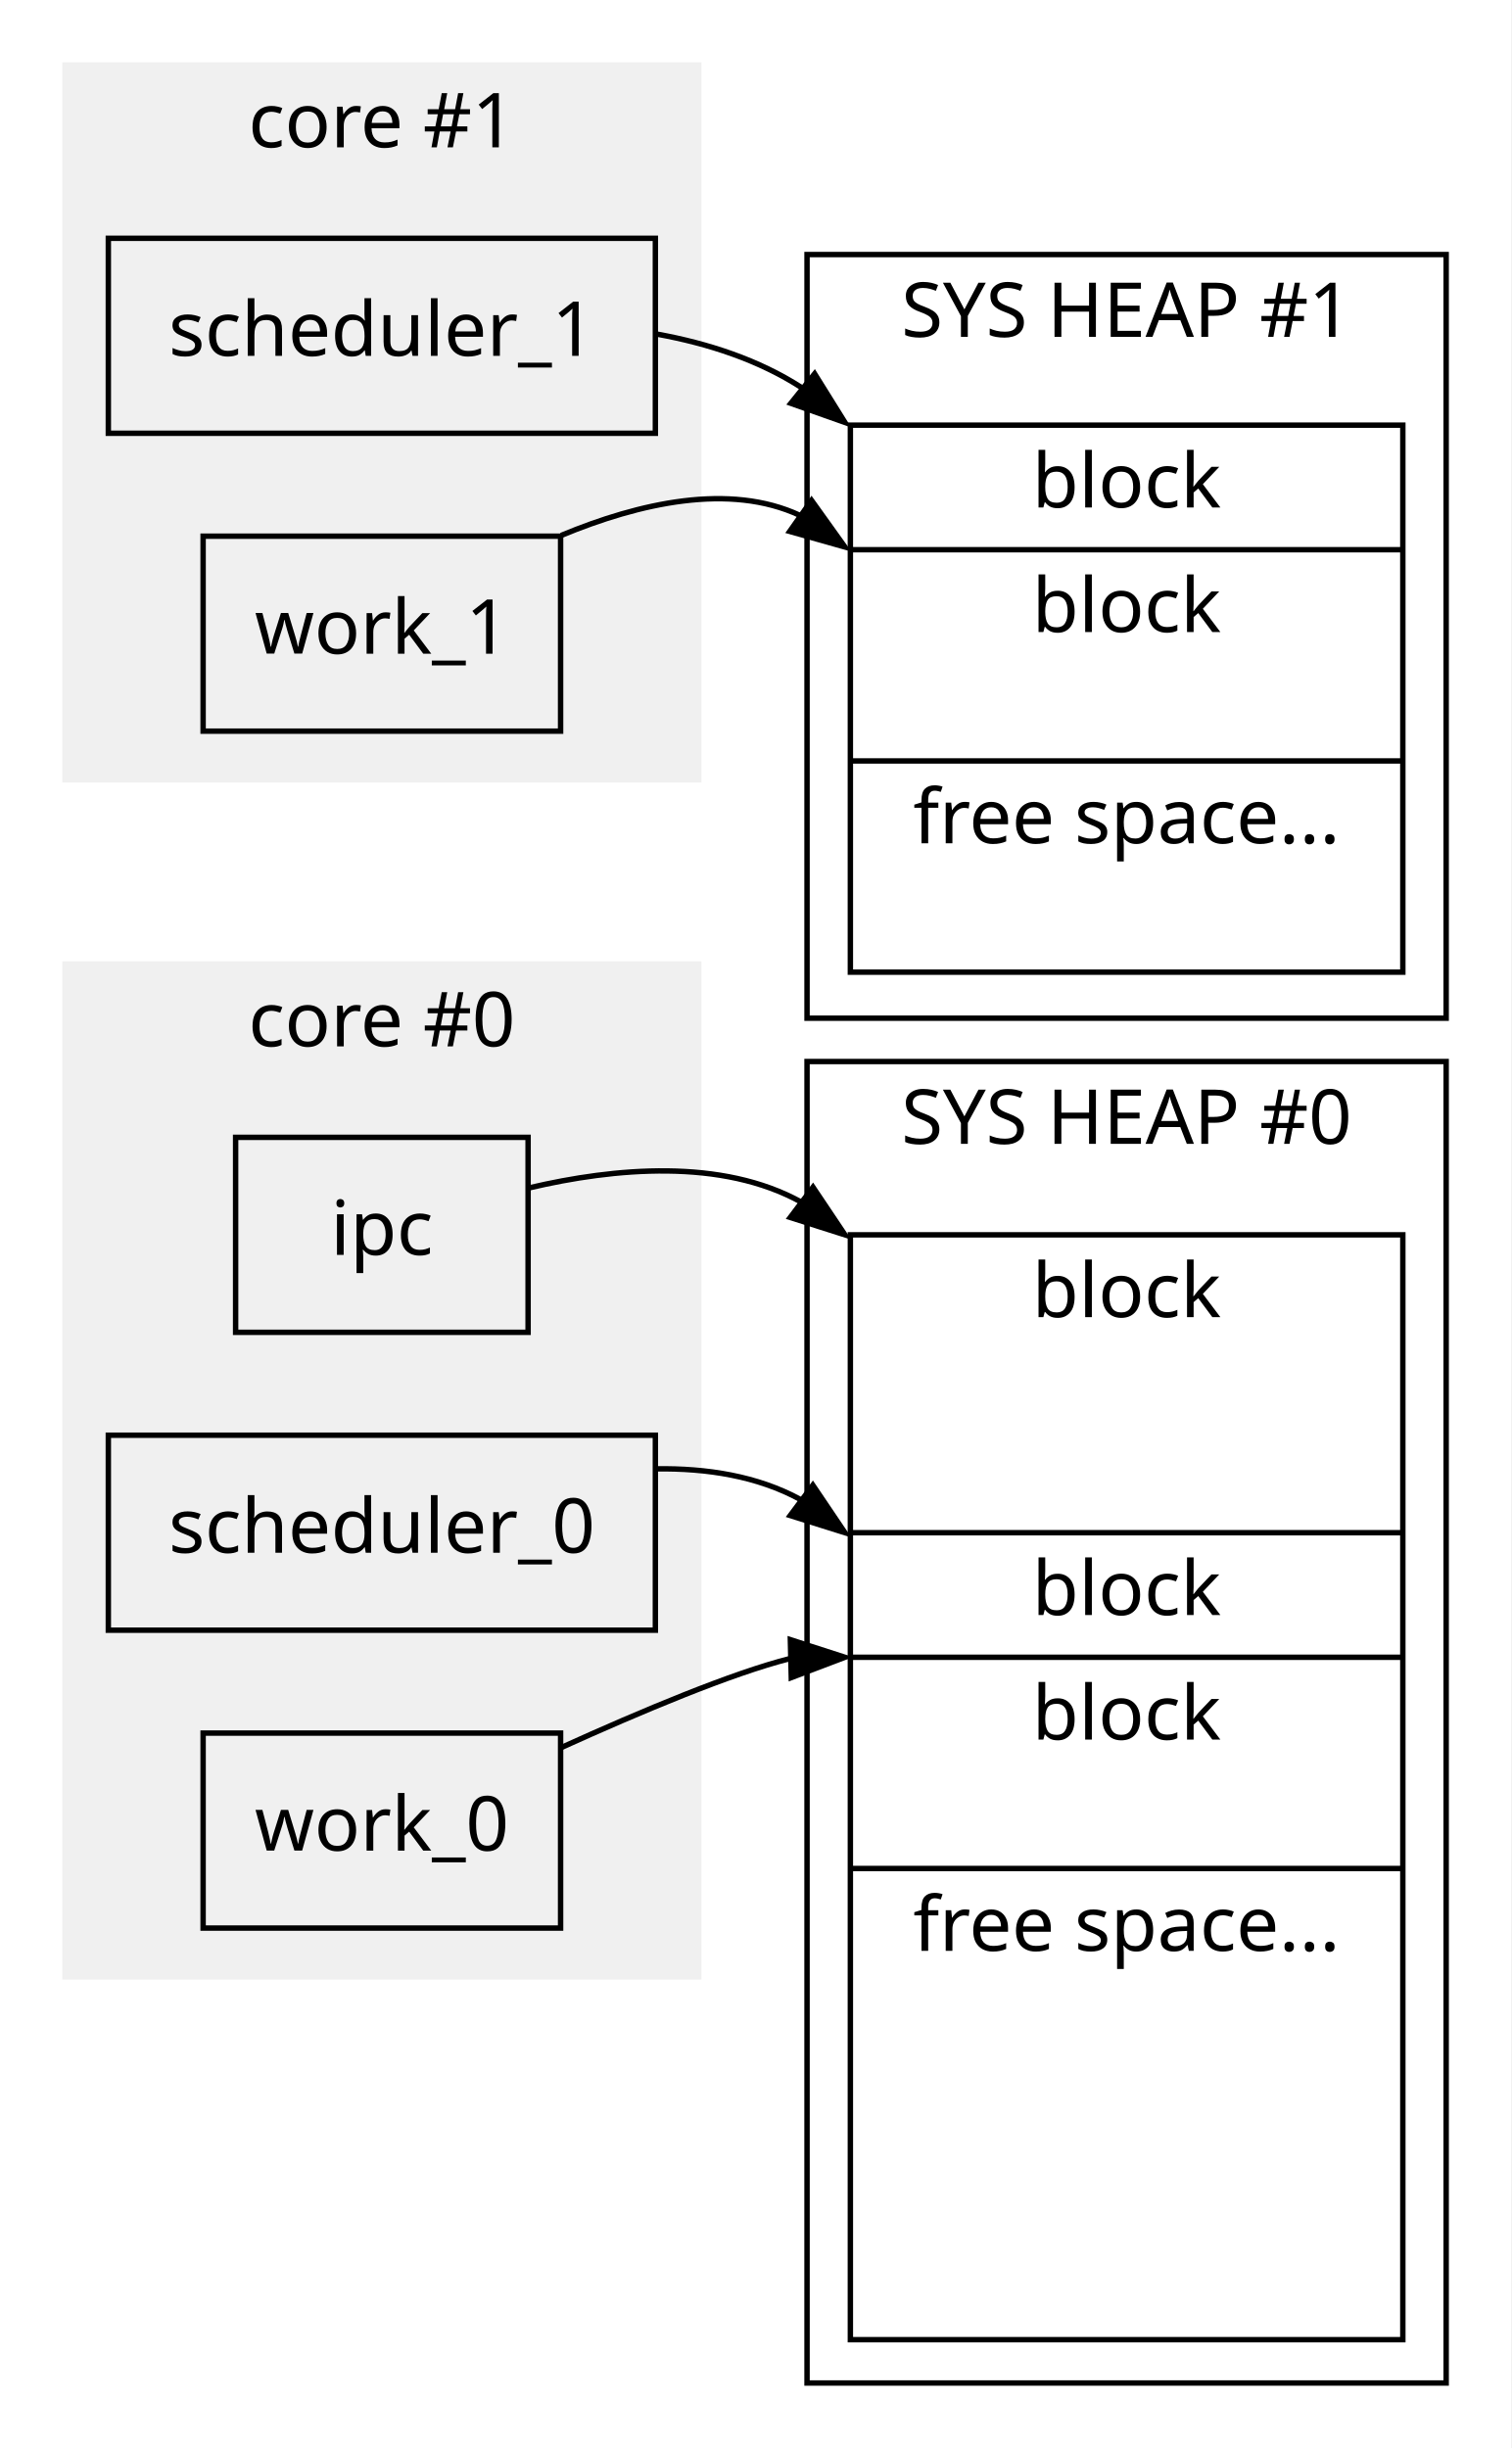
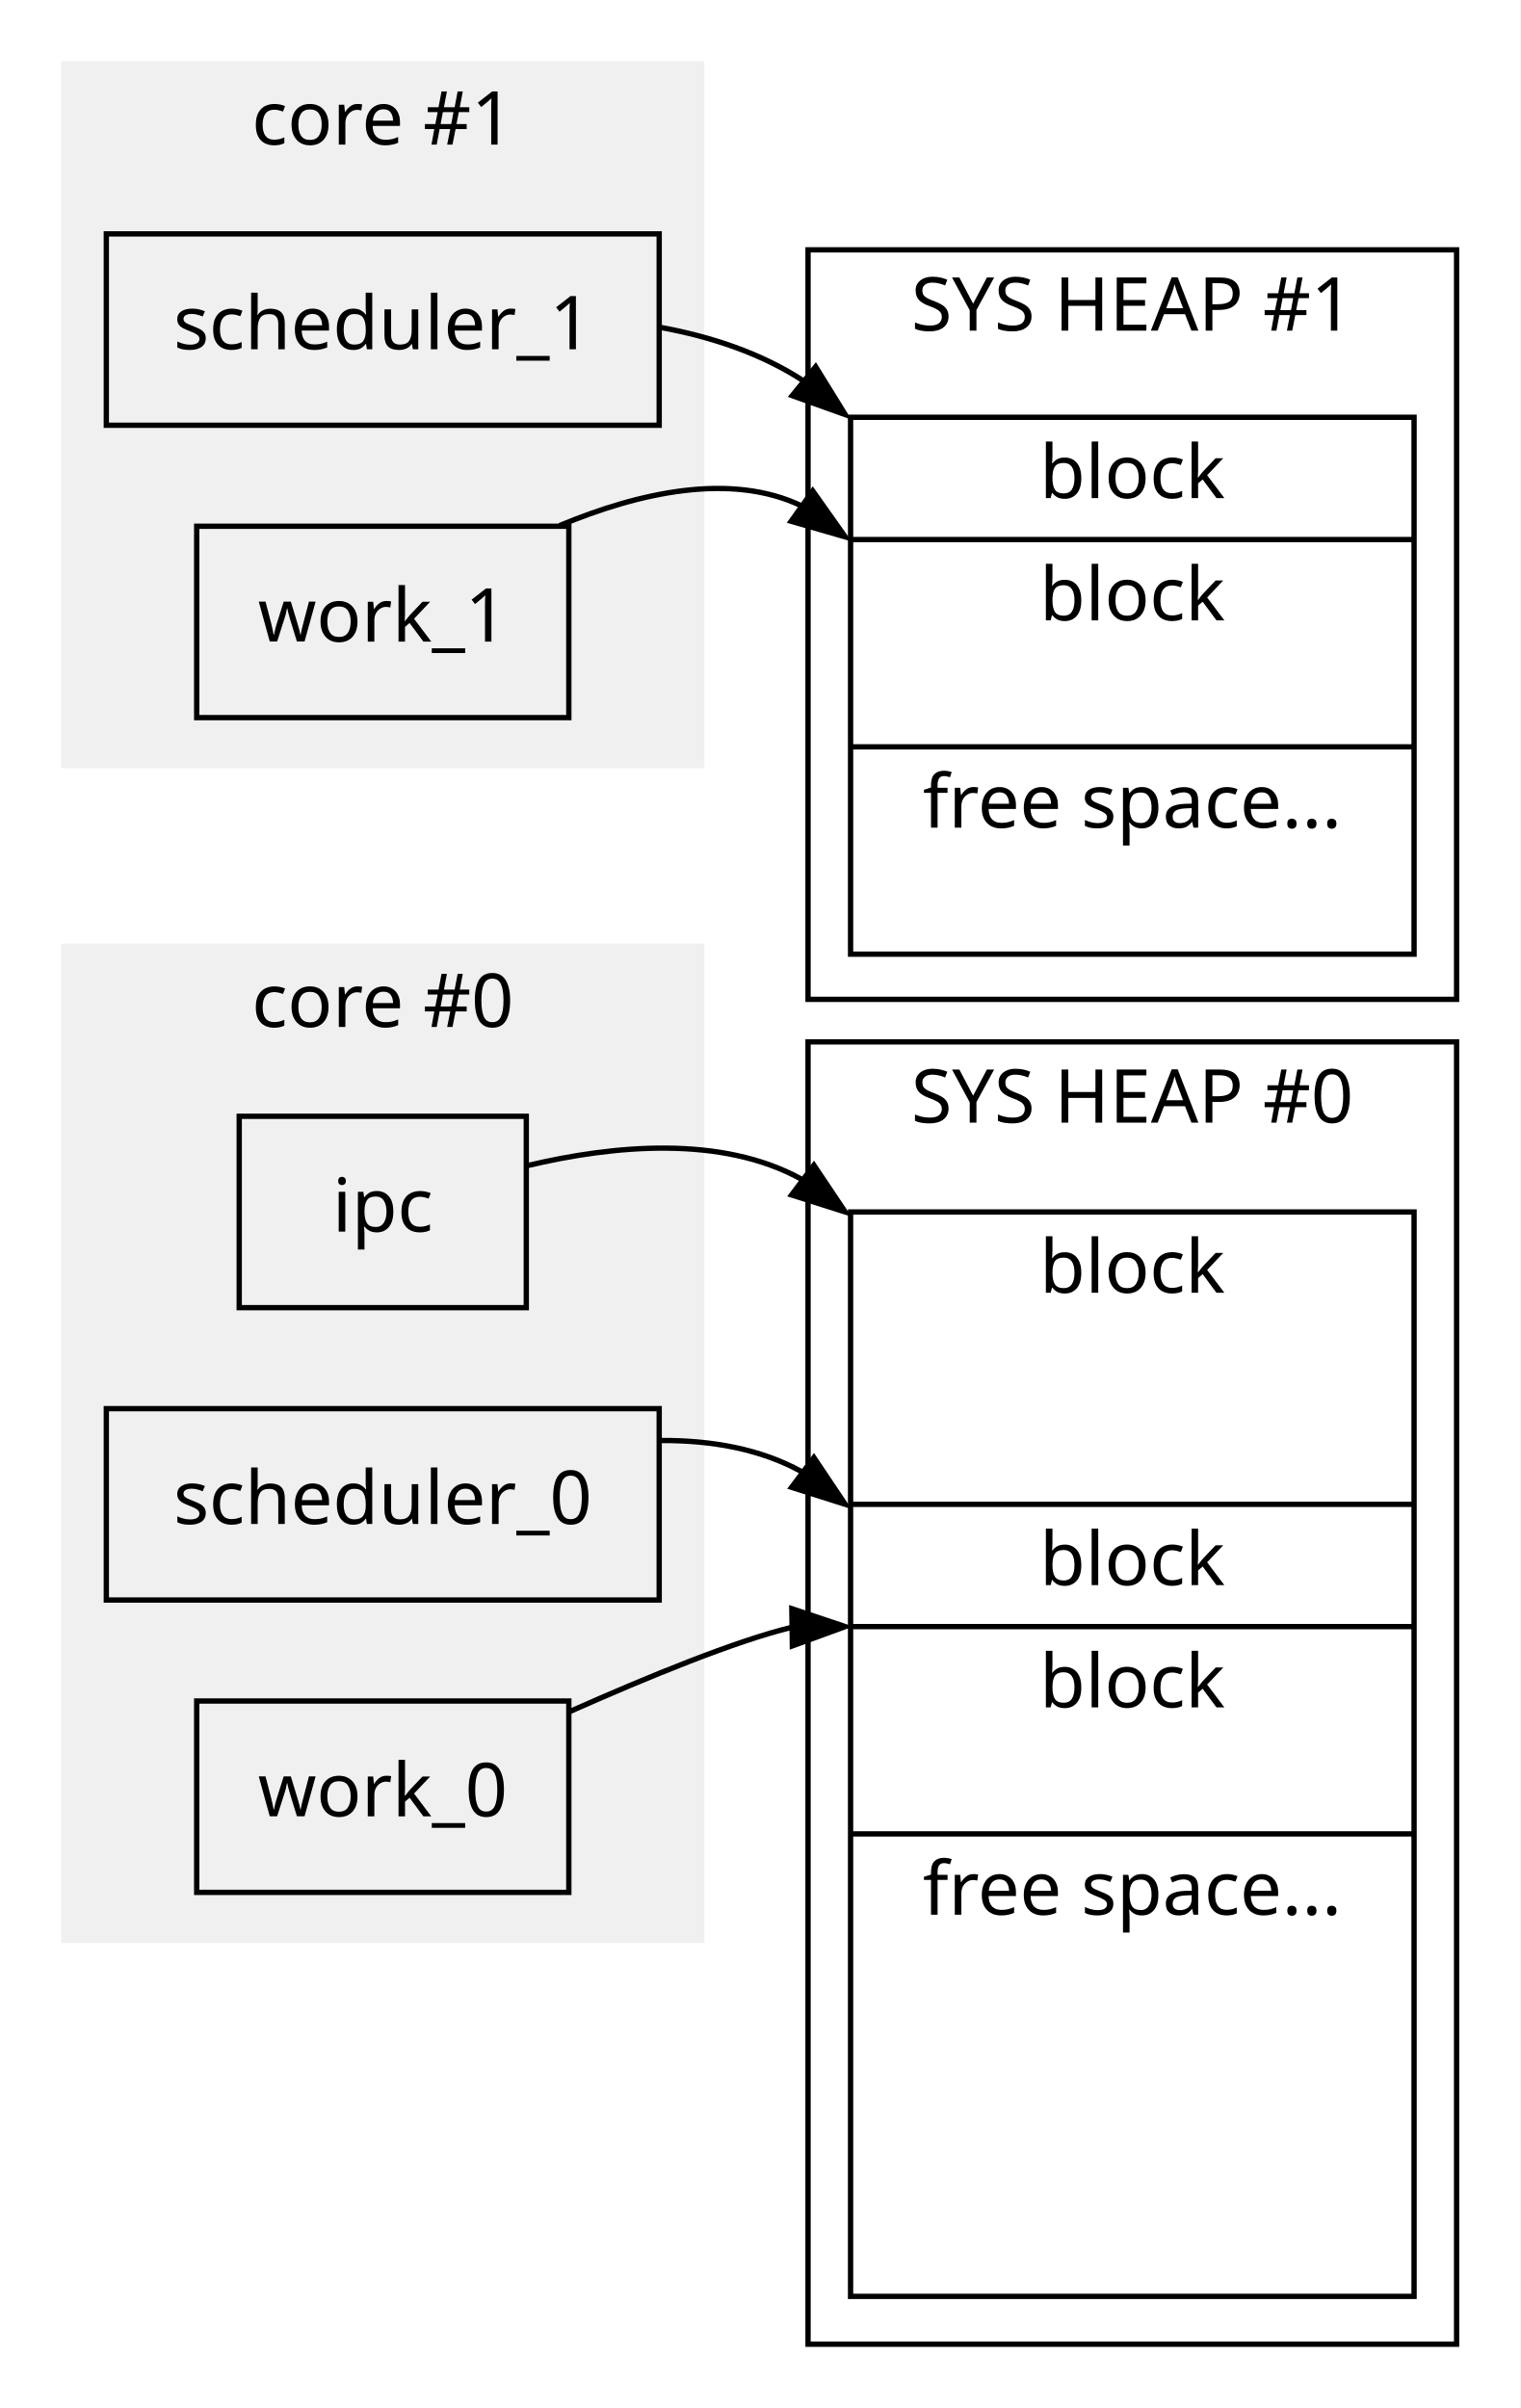
- <svg xmlns="http://www.w3.org/2000/svg" width="279pt" height="452pt" viewBox="0.00 0.00 279.00 452.00">
-   <g id="graph0" class="graph" transform="scale(1 1) rotate(0) translate(4 448)">
-     <polygon fill="white" stroke="transparent" points="-4,4 -4,-448 275,-448 275,4 -4,4" />
+ <svg xmlns="http://www.w3.org/2000/svg" width="286pt" height="453pt" viewBox="0.00 0.00 286.00 453.00">
+   <g id="graph0" class="graph" transform="scale(1 1) rotate(0) translate(4 449)">
+     <polygon fill="white" stroke="transparent" points="-4,4 -4,-449 282,-449 282,4 -4,4" />
    <g id="clust1" class="cluster">
-       <polygon fill="none" stroke="black" points="145,-8 145,-252 263,-252 263,-8 145,-8" />
-       <text text-anchor="middle" x="204" y="-236.8" font-family="verdana" font-size="14.00">SYS HEAP #0</text>
+       <polygon fill="none" stroke="black" points="148,-8 148,-253 270,-253 270,-8 148,-8" />
+       <text text-anchor="middle" x="209" y="-237.8" font-family="verdana" font-size="14.00">SYS HEAP #0</text>
    </g>
    <g id="clust2" class="cluster">
-       <polygon fill="none" stroke="black" points="145,-260 145,-401 263,-401 263,-260 145,-260" />
-       <text text-anchor="middle" x="204" y="-385.8" font-family="verdana" font-size="14.00">SYS HEAP #1</text>
+       <polygon fill="none" stroke="black" points="148,-261 148,-402 270,-402 270,-261 148,-261" />
+       <text text-anchor="middle" x="209" y="-386.8" font-family="verdana" font-size="14.00">SYS HEAP #1</text>
    </g>
    <g id="clust3" class="cluster">
-       <polygon fill="#f0f0f0" stroke="#f0f0f0" points="8,-83 8,-270 125,-270 125,-83 8,-83" />
-       <text text-anchor="middle" x="66.5" y="-254.8" font-family="verdana" font-size="14.00">core #0</text>
+       <polygon fill="#f0f0f0" stroke="#f0f0f0" points="8,-84 8,-271 128,-271 128,-84 8,-84" />
+       <text text-anchor="middle" x="68" y="-255.8" font-family="verdana" font-size="14.00">core #0</text>
    </g>
    <g id="clust4" class="cluster">
-       <polygon fill="#f0f0f0" stroke="#f0f0f0" points="8,-304 8,-436 125,-436 125,-304 8,-304" />
-       <text text-anchor="middle" x="66.5" y="-420.8" font-family="verdana" font-size="14.00">core #1</text>
+       <polygon fill="#f0f0f0" stroke="#f0f0f0" points="8,-305 8,-437 128,-437 128,-305 8,-305" />
+       <text text-anchor="middle" x="68" y="-421.8" font-family="verdana" font-size="14.00">core #1</text>
    </g>
    <g id="node1" class="node">
-       <polygon fill="none" stroke="black" points="153,-16 153,-220 255,-220 255,-16 153,-16" />
-       <text text-anchor="middle" x="204" y="-204.8" font-family="verdana" font-size="14.00">block</text>
-       <polyline fill="none" stroke="black" points="153,-165 255,-165 " />
-       <text text-anchor="middle" x="204" y="-149.8" font-family="verdana" font-size="14.00">block</text>
-       <polyline fill="none" stroke="black" points="153,-142 255,-142 " />
-       <text text-anchor="middle" x="204" y="-126.8" font-family="verdana" font-size="14.00">block</text>
-       <polyline fill="none" stroke="black" points="153,-103 255,-103 " />
-       <text text-anchor="middle" x="204" y="-87.8" font-family="verdana" font-size="14.00">free space...</text>
+       <polygon fill="none" stroke="black" points="156,-17 156,-221 262,-221 262,-17 156,-17" />
+       <text text-anchor="middle" x="209" y="-205.8" font-family="verdana" font-size="14.00">block</text>
+       <polyline fill="none" stroke="black" points="156,-166 262,-166 " />
+       <text text-anchor="middle" x="209" y="-150.8" font-family="verdana" font-size="14.00">block</text>
+       <polyline fill="none" stroke="black" points="156,-143 262,-143 " />
+       <text text-anchor="middle" x="209" y="-127.8" font-family="verdana" font-size="14.00">block</text>
+       <polyline fill="none" stroke="black" points="156,-104 262,-104 " />
+       <text text-anchor="middle" x="209" y="-88.8" font-family="verdana" font-size="14.00">free space...</text>
    </g>
    <g id="node2" class="node">
-       <polygon fill="none" stroke="black" points="153,-268.5 153,-369.5 255,-369.5 255,-268.5 153,-268.5" />
-       <text text-anchor="middle" x="204" y="-354.3" font-family="verdana" font-size="14.00">block</text>
-       <polyline fill="none" stroke="black" points="153,-346.5 255,-346.5 " />
-       <text text-anchor="middle" x="204" y="-331.3" font-family="verdana" font-size="14.00">block</text>
-       <polyline fill="none" stroke="black" points="153,-307.5 255,-307.5 " />
-       <text text-anchor="middle" x="204" y="-292.3" font-family="verdana" font-size="14.00">free space...</text>
+       <polygon fill="none" stroke="black" points="156,-269.5 156,-370.5 262,-370.5 262,-269.5 156,-269.5" />
+       <text text-anchor="middle" x="209" y="-355.3" font-family="verdana" font-size="14.00">block</text>
+       <polyline fill="none" stroke="black" points="156,-347.5 262,-347.5 " />
+       <text text-anchor="middle" x="209" y="-332.3" font-family="verdana" font-size="14.00">block</text>
+       <polyline fill="none" stroke="black" points="156,-308.5 262,-308.5 " />
+       <text text-anchor="middle" x="209" y="-293.3" font-family="verdana" font-size="14.00">free space...</text>
    </g>
    <g id="node3" class="node">
-       <polygon fill="none" stroke="black" points="39.5,-202 39.5,-238 93.5,-238 93.5,-202 39.5,-202" />
-       <text text-anchor="middle" x="66.5" y="-216.3" font-family="verdana" font-size="14.00">ipc</text>
+       <polygon fill="none" stroke="black" points="41,-203 41,-239 95,-239 95,-203 41,-203" />
+       <text text-anchor="middle" x="68" y="-217.3" font-family="verdana" font-size="14.00">ipc</text>
    </g>
    <g id="edge1" class="edge">
-       <path fill="none" stroke="black" d="M93.69,-228.67C109.45,-232.37 129.24,-234.19 143.98,-226.02" />
-       <polygon fill="black" stroke="black" points="146.1,-228.8 152,-220 141.9,-223.21 146.1,-228.8" />
+       <path fill="none" stroke="black" d="M95.25,-229.73C111.33,-233.55 131.66,-235.51 146.77,-227.17" />
+       <polygon fill="black" stroke="black" points="149.1,-229.8 155,-221 144.9,-224.2 149.1,-229.8" />
    </g>
    <g id="node4" class="node">
-       <polygon fill="none" stroke="black" points="16,-147 16,-183 117,-183 117,-147 16,-147" />
-       <text text-anchor="middle" x="66.5" y="-161.3" font-family="verdana" font-size="14.00">scheduler_0</text>
+       <polygon fill="none" stroke="black" points="16,-148 16,-184 120,-184 120,-148 16,-148" />
+       <text text-anchor="middle" x="68" y="-162.3" font-family="verdana" font-size="14.00">scheduler_0</text>
    </g>
    <g id="edge2" class="edge">
-       <path fill="none" stroke="black" d="M117.12,-176.79C126.5,-176.93 135.84,-175.46 143.75,-171.15" />
-       <polygon fill="black" stroke="black" points="146.07,-173.78 152,-165 141.89,-168.17 146.07,-173.78" />
+       <path fill="none" stroke="black" d="M120.39,-178.01C129.72,-178.05 138.97,-176.48 146.81,-172.14" />
+       <polygon fill="black" stroke="black" points="149.1,-174.8 155,-166 144.9,-169.2 149.1,-174.8" />
    </g>
    <g id="node5" class="node">
-       <polygon fill="none" stroke="black" points="33.5,-92 33.5,-128 99.5,-128 99.5,-92 33.5,-92" />
-       <text text-anchor="middle" x="66.5" y="-106.3" font-family="verdana" font-size="14.00">work_0</text>
+       <polygon fill="none" stroke="black" points="33,-93 33,-129 103,-129 103,-93 33,-93" />
+       <text text-anchor="middle" x="68" y="-107.3" font-family="verdana" font-size="14.00">work_0</text>
    </g>
    <g id="edge3" class="edge">
-       <path fill="none" stroke="black" d="M99.58,-125.31C114.49,-132.07 131.22,-139.08 141.81,-141.75" />
-       <polygon fill="black" stroke="black" points="141.92,-145.25 152,-142 142.09,-138.25 141.92,-145.25" />
+       <path fill="none" stroke="black" d="M103.07,-126.97C118.03,-133.62 134.54,-140.36 144.96,-142.87" />
+       <polygon fill="black" stroke="black" points="144.95,-146.37 155,-143 145.05,-139.37 144.95,-146.37" />
    </g>
    <g id="node6" class="node">
-       <polygon fill="none" stroke="black" points="16,-368 16,-404 117,-404 117,-368 16,-368" />
-       <text text-anchor="middle" x="66.5" y="-382.3" font-family="verdana" font-size="14.00">scheduler_1</text>
+       <polygon fill="none" stroke="black" points="16,-369 16,-405 120,-405 120,-369 16,-369" />
+       <text text-anchor="middle" x="68" y="-383.3" font-family="verdana" font-size="14.00">scheduler_1</text>
    </g>
    <g id="edge4" class="edge">
-       <path fill="none" stroke="black" d="M117.35,-386.3C126.72,-384.59 136.06,-381.56 144,-376.43" />
-       <polygon fill="black" stroke="black" points="146.4,-378.99 152,-370 142.01,-373.53 146.4,-378.99" />
+       <path fill="none" stroke="black" d="M120.19,-387.42C129.72,-385.68 139.19,-382.56 147.22,-377.3" />
+       <polygon fill="black" stroke="black" points="149.43,-380.01 155,-371 145.02,-374.57 149.43,-380.01" />
    </g>
    <g id="node7" class="node">
-       <polygon fill="none" stroke="black" points="33.5,-313 33.5,-349 99.5,-349 99.5,-313 33.5,-313" />
-       <text text-anchor="middle" x="66.5" y="-327.3" font-family="verdana" font-size="14.00">work_1</text>
+       <polygon fill="none" stroke="black" points="33,-314 33,-350 103,-350 103,-314 33,-314" />
+       <text text-anchor="middle" x="68" y="-328.3" font-family="verdana" font-size="14.00">work_1</text>
    </g>
    <g id="edge5" class="edge">
-       <path fill="none" stroke="black" d="M99.61,-349.14C114.03,-355.13 130.68,-358.9 143.67,-352.85" />
-       <polygon fill="black" stroke="black" points="145.83,-355.61 152,-347 141.8,-349.88 145.83,-355.61" />
+       <path fill="none" stroke="black" d="M101.27,-350.13C116.16,-356.33 133.45,-360.24 146.84,-353.81" />
+       <polygon fill="black" stroke="black" points="148.88,-356.65 155,-348 144.82,-350.94 148.88,-356.65" />
    </g>
  </g>
</svg>
